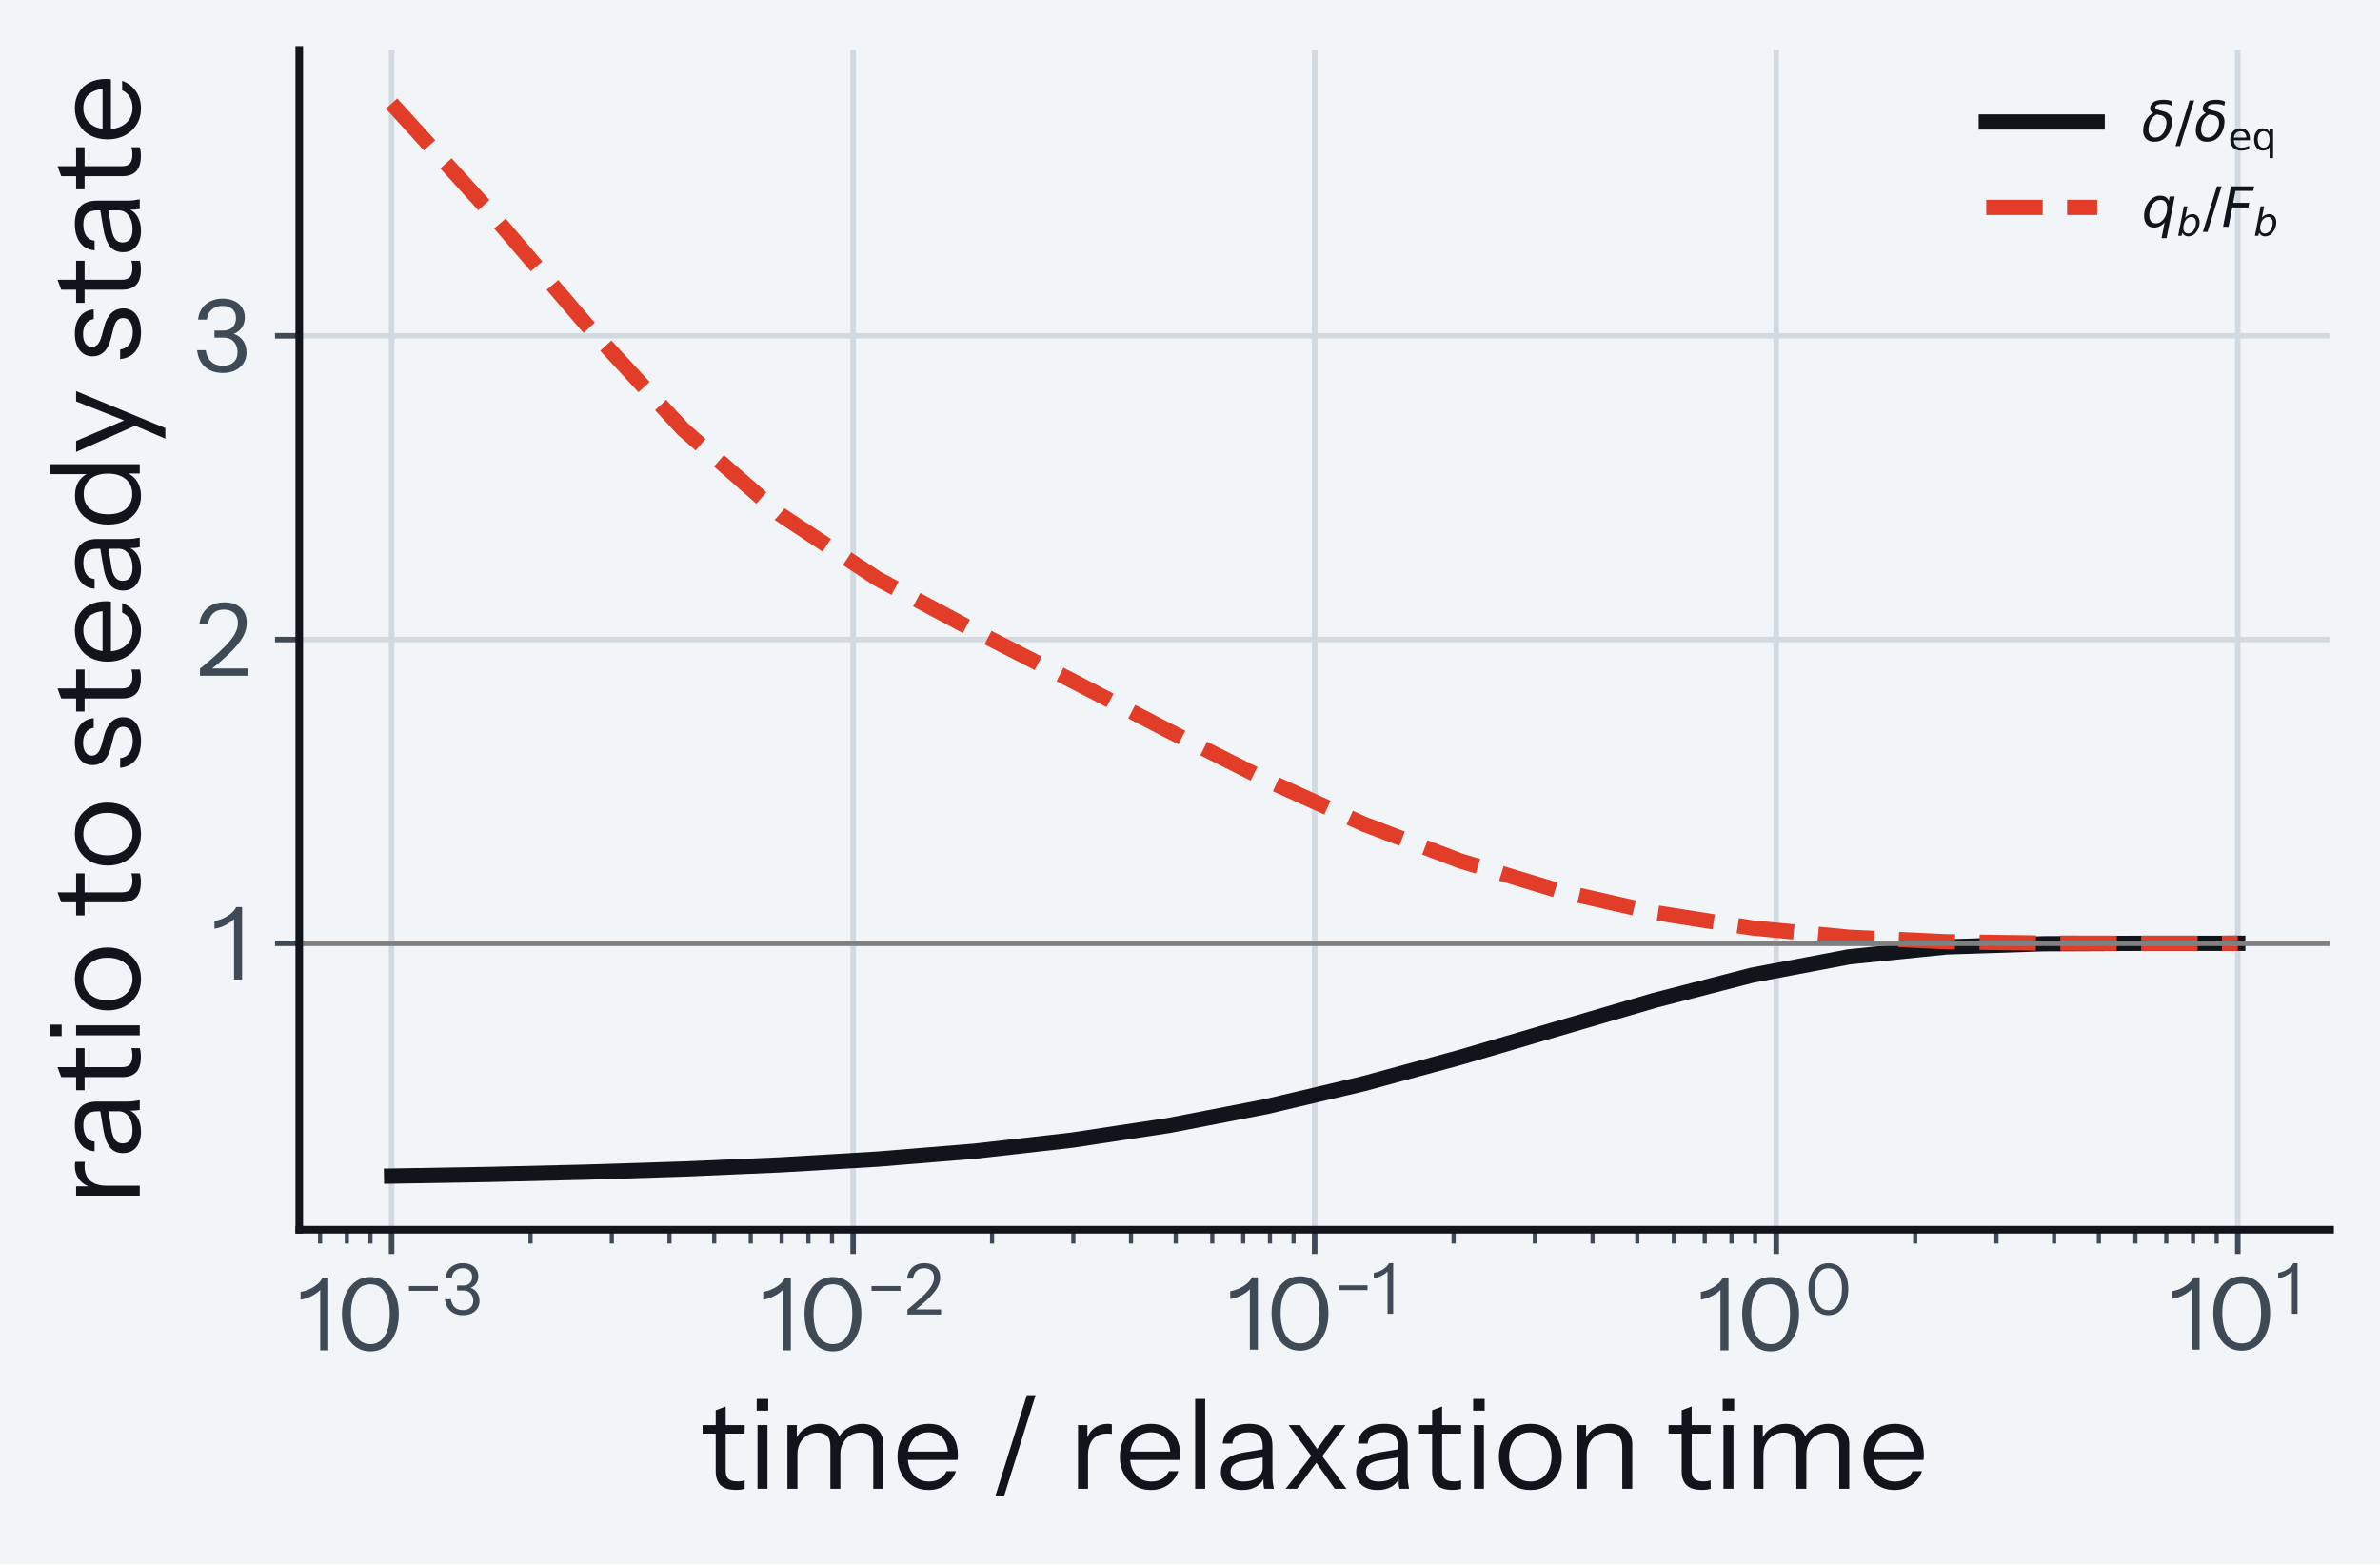
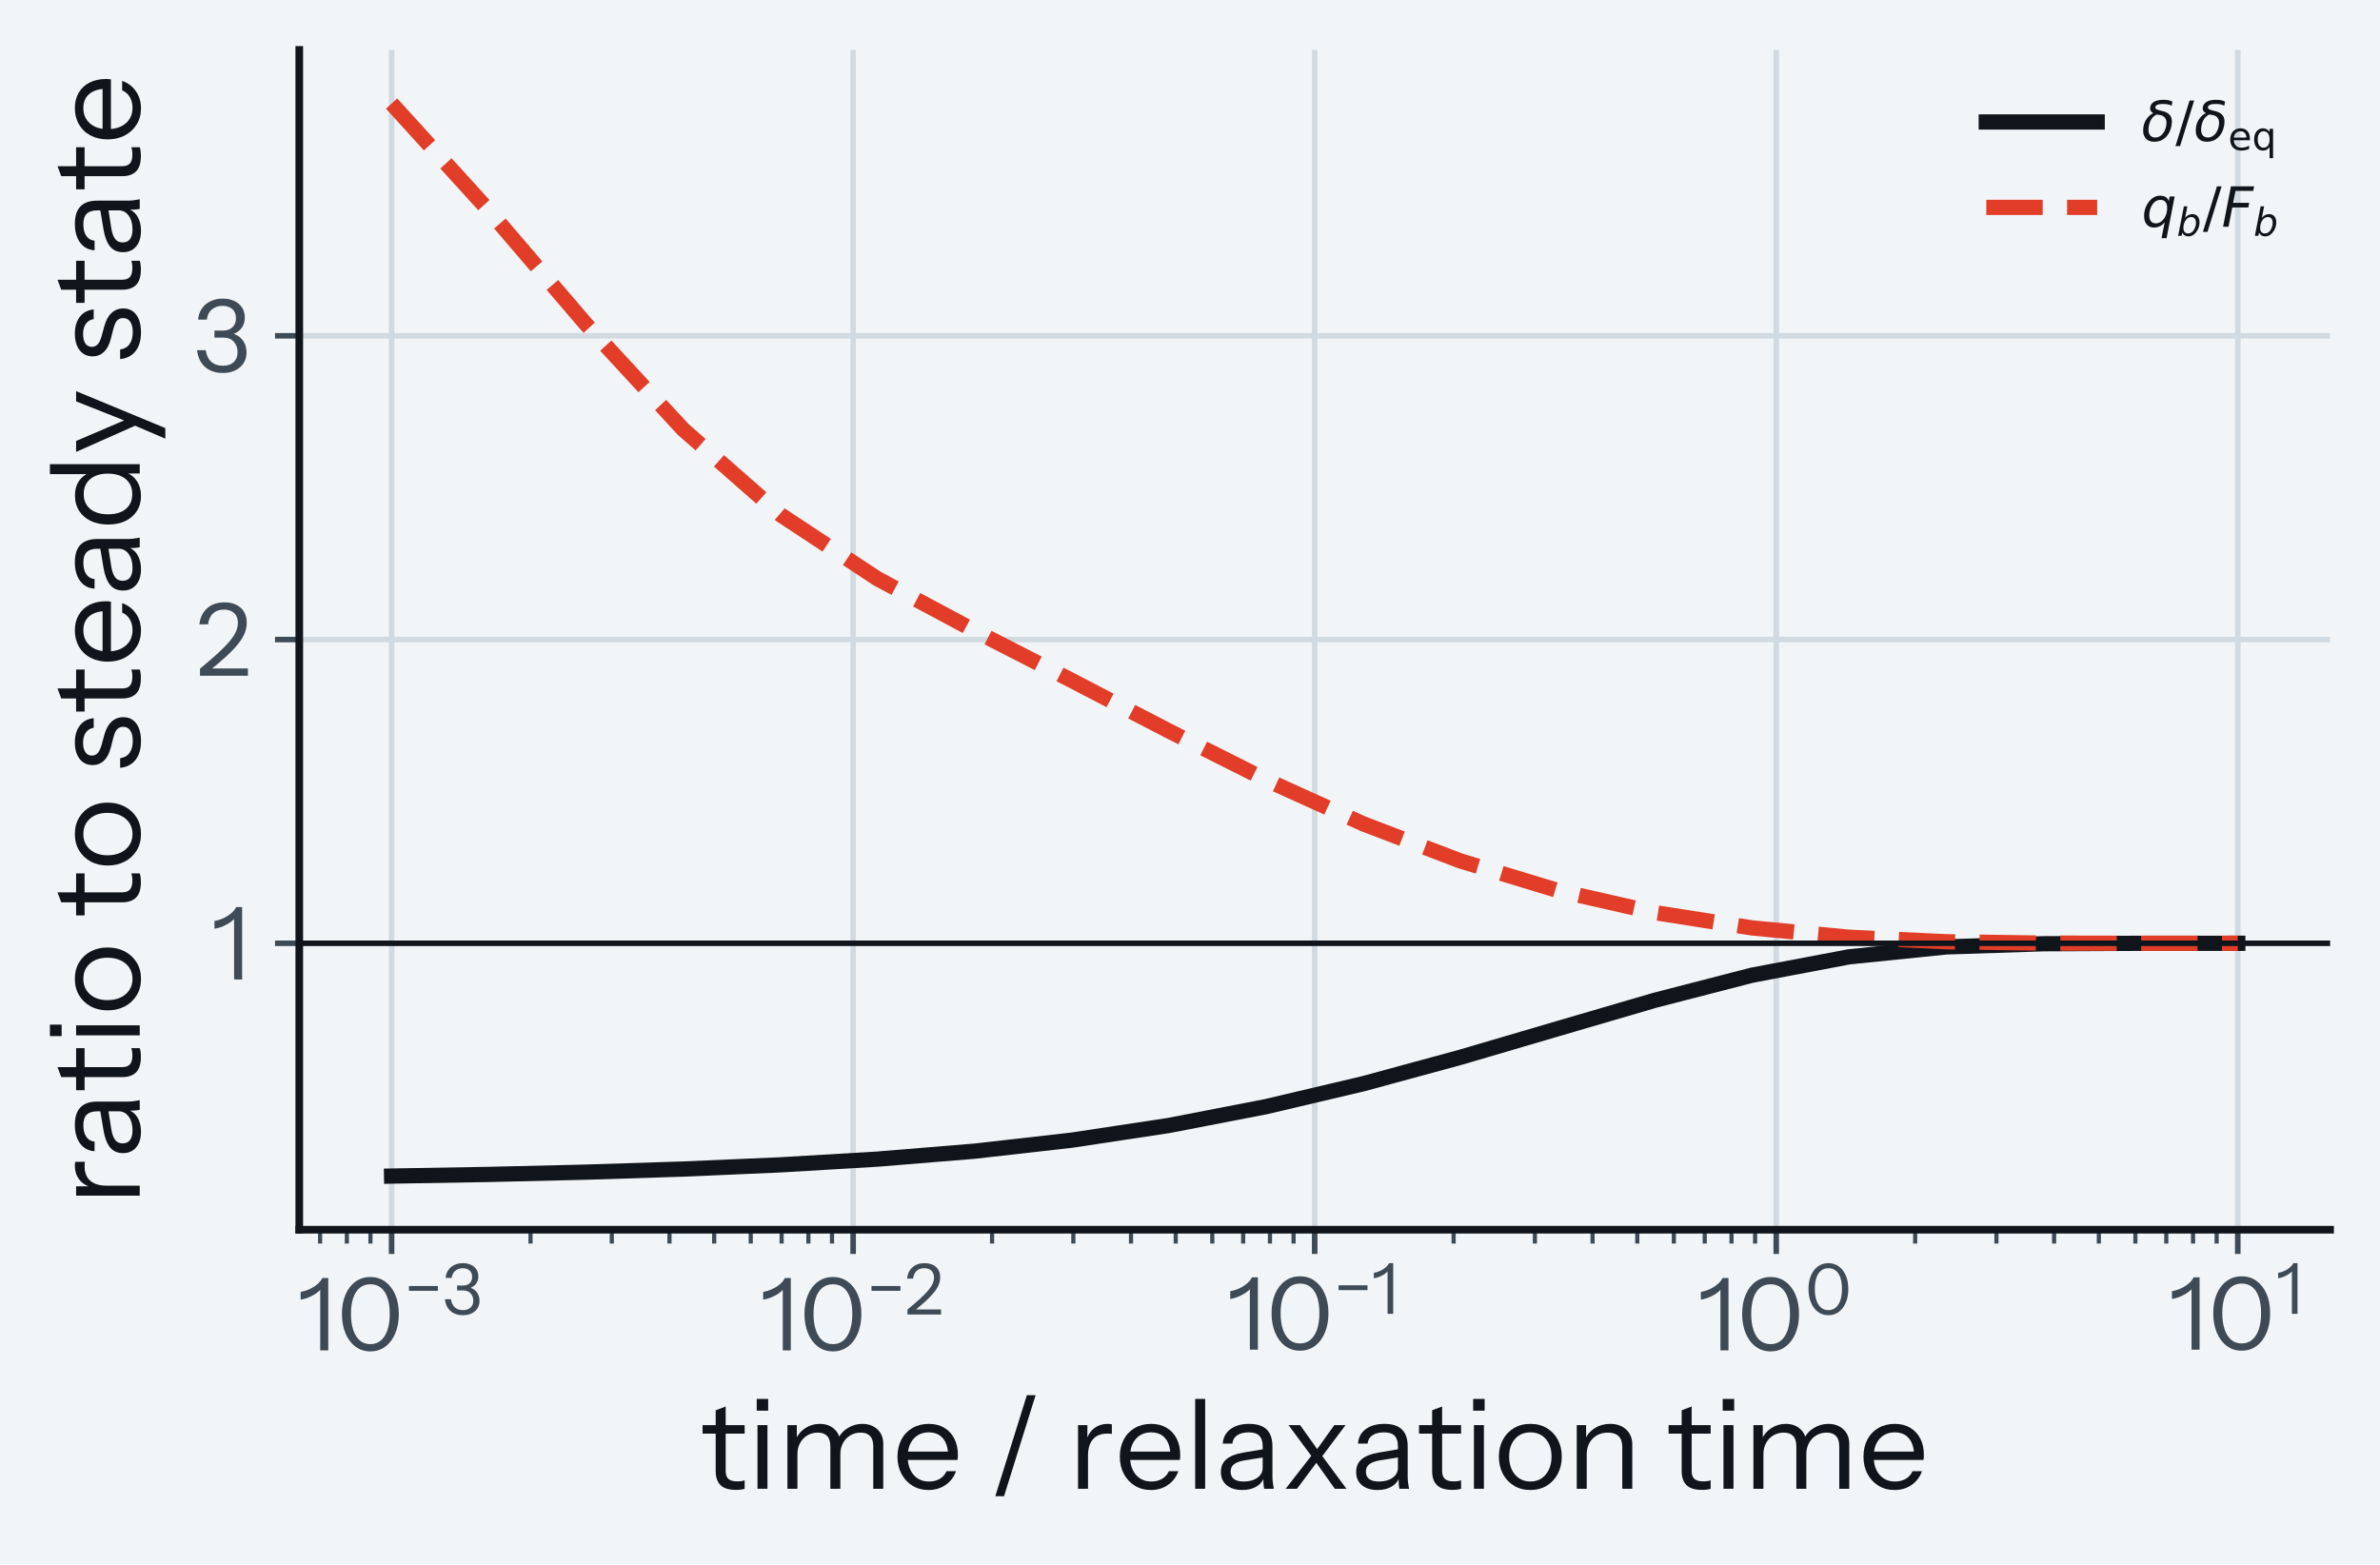
<svg xmlns="http://www.w3.org/2000/svg" xmlns:xlink="http://www.w3.org/1999/xlink" width="343.345pt" height="225.673pt" viewBox="0 0 343.345 225.673" version="1.1">
  <defs>
    <style type="text/css">*{stroke-linejoin: round; stroke-linecap: butt}</style>
  </defs>
  <g id="figure_1">
    <g id="patch_1">
      <path d="M 0 225.673  L 343.345 225.673  L 343.345 0  L 0 0  z " style="fill: #f2f5f7" />
    </g>
    <g id="axes_1">
      <g id="patch_2">
        <path d="M 43.174 177.411  L 336.145 177.411  L 336.145 7.2  L 43.174 7.2  z " style="fill: #f2f5f7" />
      </g>
      <g id="matplotlib.axis_1">
        <g id="xtick_1">
          <g id="line2d_1">
-             <path d="M 56.491 177.411  L 56.491 7.2  " clip-path="url(#p67a671f8be)" style="fill: none; stroke: #d2dae1; stroke-width: 0.8; stroke-linecap: square" />
+             <path d="M 56.491 177.411  L 56.491 7.2  " clip-path="url(#pd6272a844f)" style="fill: none; stroke: #d2dae1; stroke-width: 0.8; stroke-linecap: square" />
          </g>
          <g id="line2d_2">
            <defs>
              <path id="m2a301ba8c9" d="M 0 0  L 0 3.5  " style="stroke: #3e4a55; stroke-width: 0.8" />
            </defs>
            <g>
              <use xlink:href="#m2a301ba8c9" x="56.491" y="177.411" style="fill: #3e4a55; stroke: #3e4a55; stroke-width: 0.8" />
            </g>
          </g>
          <g id="text_1">
            <g style="fill: #3e4a55" transform="translate(42.93327 194.8509) scale(0.145 -0.145)">
              <defs>
                <path id="InstrumentSans-Regular-31" d="M 1440 0  L 1440 4083  L 1574 4051  Q 1498 3878 1280 3705  Q 1062 3533 777 3405  Q 493 3277 192 3232  L 192 3725  Q 493 3776 768 3904  Q 1043 4032 1257 4214  Q 1472 4397 1574 4608  L 1952 4608  L 1952 0  L 1440 0  z " transform="scale(0.015625)" />
                <path id="InstrumentSans-Regular-30" d="M 2131 -64  Q 1587 -64 1180 240  Q 774 544 547 1085  Q 320 1626 320 2323  Q 320 3021 544 3549  Q 768 4077 1177 4374  Q 1587 4672 2131 4672  Q 2675 4672 3081 4374  Q 3488 4077 3715 3549  Q 3942 3021 3942 2323  Q 3942 1619 3715 1081  Q 3488 544 3081 240  Q 2675 -64 2131 -64  z M 2131 397  Q 2522 397 2797 630  Q 3072 864 3219 1296  Q 3366 1728 3366 2330  Q 3366 2925 3222 3347  Q 3078 3770 2803 3990  Q 2528 4211 2131 4211  Q 1734 4211 1459 3987  Q 1184 3763 1040 3344  Q 896 2925 896 2330  Q 896 1728 1043 1293  Q 1190 858 1465 627  Q 1741 397 2131 397  z " transform="scale(0.015625)" />
                <path id="InstrumentSans-Regular-2212" d="M 384 2157  L 384 2592  L 3014 2592  L 3014 2157  L 384 2157  z " transform="scale(0.015625)" />
                <path id="InstrumentSans-Regular-33" d="M 1894 -64  Q 1434 -64 1085 105  Q 736 275 521 601  Q 307 928 256 1389  L 806 1389  Q 877 909 1158 653  Q 1440 397 1901 397  Q 2336 397 2585 627  Q 2835 858 2835 1254  Q 2835 1670 2592 1929  Q 2349 2189 1939 2189  L 1363 2189  L 1363 2637  L 1920 2637  Q 2291 2637 2512 2851  Q 2733 3066 2733 3424  Q 2733 3802 2499 4006  Q 2266 4211 1869 4211  Q 1478 4211 1203 3984  Q 928 3757 877 3334  L 320 3334  Q 358 3744 563 4041  Q 768 4339 1110 4505  Q 1453 4672 1882 4672  Q 2298 4672 2618 4525  Q 2938 4378 3117 4106  Q 3296 3834 3296 3469  Q 3296 3142 3149 2892  Q 3002 2643 2749 2502  Q 2496 2362 2170 2362  L 2131 2496  Q 2522 2496 2806 2333  Q 3091 2170 3248 1888  Q 3405 1606 3405 1235  Q 3405 851 3213 556  Q 3021 262 2681 99  Q 2342 -64 1894 -64  z " transform="scale(0.015625)" />
              </defs>
              <use xlink:href="#InstrumentSans-Regular-31" transform="translate(0 0.2)" />
              <use xlink:href="#InstrumentSans-Regular-30" transform="translate(39.09999 0.2)" />
              <use xlink:href="#InstrumentSans-Regular-2212" transform="translate(106.5925 35.9) scale(0.7)" />
              <use xlink:href="#InstrumentSans-Regular-33" transform="translate(143.7625 35.9) scale(0.7)" />
            </g>
          </g>
        </g>
        <g id="xtick_2">
          <g id="line2d_3">
-             <path d="M 123.075 177.411  L 123.075 7.2  " clip-path="url(#p67a671f8be)" style="fill: none; stroke: #d2dae1; stroke-width: 0.8; stroke-linecap: square" />
+             <path d="M 123.075 177.411  L 123.075 7.2  " clip-path="url(#pd6272a844f)" style="fill: none; stroke: #d2dae1; stroke-width: 0.8; stroke-linecap: square" />
          </g>
          <g id="line2d_4">
            <g>
              <use xlink:href="#m2a301ba8c9" x="123.075" y="177.411" style="fill: #3e4a55; stroke: #3e4a55; stroke-width: 0.8" />
            </g>
          </g>
          <g id="text_2">
            <g style="fill: #3e4a55" transform="translate(109.6626 194.8509) scale(0.145 -0.145)">
              <defs>
                <path id="InstrumentSans-Regular-32" d="M 256 0  L 256 448  Q 947 1018 1411 1446  Q 1875 1875 2153 2208  Q 2432 2541 2550 2819  Q 2669 3098 2669 3366  Q 2669 3763 2432 3987  Q 2195 4211 1779 4211  Q 1350 4211 1088 3968  Q 826 3725 768 3270  L 218 3270  Q 282 3898 701 4285  Q 1120 4672 1818 4672  Q 2464 4672 2848 4326  Q 3232 3981 3232 3379  Q 3232 3053 3107 2726  Q 2982 2400 2697 2041  Q 2413 1683 1949 1251  Q 1485 819 800 275  L 678 461  L 3309 461  L 3309 0  L 256 0  z " transform="scale(0.015625)" />
              </defs>
              <use xlink:href="#InstrumentSans-Regular-31" transform="translate(0 0.2)" />
              <use xlink:href="#InstrumentSans-Regular-30" transform="translate(39.09999 0.2)" />
              <use xlink:href="#InstrumentSans-Regular-2212" transform="translate(106.5925 35.9) scale(0.7)" />
              <use xlink:href="#InstrumentSans-Regular-32" transform="translate(143.7625 35.9) scale(0.7)" />
            </g>
          </g>
        </g>
        <g id="xtick_3">
          <g id="line2d_5">
-             <path d="M 189.659 177.411  L 189.659 7.2  " clip-path="url(#p67a671f8be)" style="fill: none; stroke: #d2dae1; stroke-width: 0.8; stroke-linecap: square" />
+             <path d="M 189.659 177.411  L 189.659 7.2  " clip-path="url(#pd6272a844f)" style="fill: none; stroke: #d2dae1; stroke-width: 0.8; stroke-linecap: square" />
          </g>
          <g id="line2d_6">
            <g>
              <use xlink:href="#m2a301ba8c9" x="189.659" y="177.411" style="fill: #3e4a55; stroke: #3e4a55; stroke-width: 0.8" />
            </g>
          </g>
          <g id="text_3">
            <g style="fill: #3e4a55" transform="translate(177.0444 194.8509) scale(0.145 -0.145)">
              <use xlink:href="#InstrumentSans-Regular-31" transform="translate(0 0.9)" />
              <use xlink:href="#InstrumentSans-Regular-30" transform="translate(39.09999 0.9)" />
              <use xlink:href="#InstrumentSans-Regular-2212" transform="translate(106.5925 36.6) scale(0.7)" />
              <use xlink:href="#InstrumentSans-Regular-31" transform="translate(143.7625 36.6) scale(0.7)" />
            </g>
          </g>
        </g>
        <g id="xtick_4">
          <g id="line2d_7">
-             <path d="M 256.244 177.411  L 256.244 7.2  " clip-path="url(#p67a671f8be)" style="fill: none; stroke: #d2dae1; stroke-width: 0.8; stroke-linecap: square" />
+             <path d="M 256.244 177.411  L 256.244 7.2  " clip-path="url(#pd6272a844f)" style="fill: none; stroke: #d2dae1; stroke-width: 0.8; stroke-linecap: square" />
          </g>
          <g id="line2d_8">
            <g>
              <use xlink:href="#m2a301ba8c9" x="256.244" y="177.411" style="fill: #3e4a55; stroke: #3e4a55; stroke-width: 0.8" />
            </g>
          </g>
          <g id="text_4">
            <g style="fill: #3e4a55" transform="translate(244.9337 194.8509) scale(0.145 -0.145)">
              <use xlink:href="#InstrumentSans-Regular-31" transform="translate(0 0.2)" />
              <use xlink:href="#InstrumentSans-Regular-30" transform="translate(39.09999 0.2)" />
              <use xlink:href="#InstrumentSans-Regular-30" transform="translate(106.5925 35.9) scale(0.7)" />
            </g>
          </g>
        </g>
        <g id="xtick_5">
          <g id="line2d_9">
-             <path d="M 322.828 177.411  L 322.828 7.2  " clip-path="url(#p67a671f8be)" style="fill: none; stroke: #d2dae1; stroke-width: 0.8; stroke-linecap: square" />
+             <path d="M 322.828 177.411  L 322.828 7.2  " clip-path="url(#pd6272a844f)" style="fill: none; stroke: #d2dae1; stroke-width: 0.8; stroke-linecap: square" />
          </g>
          <g id="line2d_10">
            <g>
              <use xlink:href="#m2a301ba8c9" x="322.828" y="177.411" style="fill: #3e4a55; stroke: #3e4a55; stroke-width: 0.8" />
            </g>
          </g>
          <g id="text_5">
            <g style="fill: #3e4a55" transform="translate(312.8955 194.8509) scale(0.145 -0.145)">
              <use xlink:href="#InstrumentSans-Regular-31" transform="translate(0 0.9)" />
              <use xlink:href="#InstrumentSans-Regular-30" transform="translate(39.09999 0.9)" />
              <use xlink:href="#InstrumentSans-Regular-31" transform="translate(106.5925 36.6) scale(0.7)" />
            </g>
          </g>
        </g>
        <g id="xtick_6">
          <g id="line2d_11">
            <defs>
              <path id="ma2c5d35aa7" d="M 0 0  L 0 2  " style="stroke: #3e4a55; stroke-width: 0.6" />
            </defs>
            <g>
              <use xlink:href="#ma2c5d35aa7" x="46.177" y="177.411" style="fill: #3e4a55; stroke: #3e4a55; stroke-width: 0.6" />
            </g>
          </g>
        </g>
        <g id="xtick_7">
          <g id="line2d_12">
            <g>
              <use xlink:href="#ma2c5d35aa7" x="50.038" y="177.411" style="fill: #3e4a55; stroke: #3e4a55; stroke-width: 0.6" />
            </g>
          </g>
        </g>
        <g id="xtick_8">
          <g id="line2d_13">
            <g>
              <use xlink:href="#ma2c5d35aa7" x="53.444" y="177.411" style="fill: #3e4a55; stroke: #3e4a55; stroke-width: 0.6" />
            </g>
          </g>
        </g>
        <g id="xtick_9">
          <g id="line2d_14">
            <g>
              <use xlink:href="#ma2c5d35aa7" x="76.535" y="177.411" style="fill: #3e4a55; stroke: #3e4a55; stroke-width: 0.6" />
            </g>
          </g>
        </g>
        <g id="xtick_10">
          <g id="line2d_15">
            <g>
              <use xlink:href="#ma2c5d35aa7" x="88.26" y="177.411" style="fill: #3e4a55; stroke: #3e4a55; stroke-width: 0.6" />
            </g>
          </g>
        </g>
        <g id="xtick_11">
          <g id="line2d_16">
            <g>
              <use xlink:href="#ma2c5d35aa7" x="96.579" y="177.411" style="fill: #3e4a55; stroke: #3e4a55; stroke-width: 0.6" />
            </g>
          </g>
        </g>
        <g id="xtick_12">
          <g id="line2d_17">
            <g>
              <use xlink:href="#ma2c5d35aa7" x="103.031" y="177.411" style="fill: #3e4a55; stroke: #3e4a55; stroke-width: 0.6" />
            </g>
          </g>
        </g>
        <g id="xtick_13">
          <g id="line2d_18">
            <g>
              <use xlink:href="#ma2c5d35aa7" x="108.303" y="177.411" style="fill: #3e4a55; stroke: #3e4a55; stroke-width: 0.6" />
            </g>
          </g>
        </g>
        <g id="xtick_14">
          <g id="line2d_19">
            <g>
              <use xlink:href="#ma2c5d35aa7" x="112.761" y="177.411" style="fill: #3e4a55; stroke: #3e4a55; stroke-width: 0.6" />
            </g>
          </g>
        </g>
        <g id="xtick_15">
          <g id="line2d_20">
            <g>
              <use xlink:href="#ma2c5d35aa7" x="116.622" y="177.411" style="fill: #3e4a55; stroke: #3e4a55; stroke-width: 0.6" />
            </g>
          </g>
        </g>
        <g id="xtick_16">
          <g id="line2d_21">
            <g>
              <use xlink:href="#ma2c5d35aa7" x="120.028" y="177.411" style="fill: #3e4a55; stroke: #3e4a55; stroke-width: 0.6" />
            </g>
          </g>
        </g>
        <g id="xtick_17">
          <g id="line2d_22">
            <g>
              <use xlink:href="#ma2c5d35aa7" x="143.119" y="177.411" style="fill: #3e4a55; stroke: #3e4a55; stroke-width: 0.6" />
            </g>
          </g>
        </g>
        <g id="xtick_18">
          <g id="line2d_23">
            <g>
              <use xlink:href="#ma2c5d35aa7" x="154.844" y="177.411" style="fill: #3e4a55; stroke: #3e4a55; stroke-width: 0.6" />
            </g>
          </g>
        </g>
        <g id="xtick_19">
          <g id="line2d_24">
            <g>
              <use xlink:href="#ma2c5d35aa7" x="163.163" y="177.411" style="fill: #3e4a55; stroke: #3e4a55; stroke-width: 0.6" />
            </g>
          </g>
        </g>
        <g id="xtick_20">
          <g id="line2d_25">
            <g>
              <use xlink:href="#ma2c5d35aa7" x="169.615" y="177.411" style="fill: #3e4a55; stroke: #3e4a55; stroke-width: 0.6" />
            </g>
          </g>
        </g>
        <g id="xtick_21">
          <g id="line2d_26">
            <g>
              <use xlink:href="#ma2c5d35aa7" x="174.888" y="177.411" style="fill: #3e4a55; stroke: #3e4a55; stroke-width: 0.6" />
            </g>
          </g>
        </g>
        <g id="xtick_22">
          <g id="line2d_27">
            <g>
              <use xlink:href="#ma2c5d35aa7" x="179.345" y="177.411" style="fill: #3e4a55; stroke: #3e4a55; stroke-width: 0.6" />
            </g>
          </g>
        </g>
        <g id="xtick_23">
          <g id="line2d_28">
            <g>
              <use xlink:href="#ma2c5d35aa7" x="183.207" y="177.411" style="fill: #3e4a55; stroke: #3e4a55; stroke-width: 0.6" />
            </g>
          </g>
        </g>
        <g id="xtick_24">
          <g id="line2d_29">
            <g>
              <use xlink:href="#ma2c5d35aa7" x="186.613" y="177.411" style="fill: #3e4a55; stroke: #3e4a55; stroke-width: 0.6" />
            </g>
          </g>
        </g>
        <g id="xtick_25">
          <g id="line2d_30">
            <g>
              <use xlink:href="#ma2c5d35aa7" x="209.703" y="177.411" style="fill: #3e4a55; stroke: #3e4a55; stroke-width: 0.6" />
            </g>
          </g>
        </g>
        <g id="xtick_26">
          <g id="line2d_31">
            <g>
              <use xlink:href="#ma2c5d35aa7" x="221.428" y="177.411" style="fill: #3e4a55; stroke: #3e4a55; stroke-width: 0.6" />
            </g>
          </g>
        </g>
        <g id="xtick_27">
          <g id="line2d_32">
            <g>
              <use xlink:href="#ma2c5d35aa7" x="229.747" y="177.411" style="fill: #3e4a55; stroke: #3e4a55; stroke-width: 0.6" />
            </g>
          </g>
        </g>
        <g id="xtick_28">
          <g id="line2d_33">
            <g>
              <use xlink:href="#ma2c5d35aa7" x="236.2" y="177.411" style="fill: #3e4a55; stroke: #3e4a55; stroke-width: 0.6" />
            </g>
          </g>
        </g>
        <g id="xtick_29">
          <g id="line2d_34">
            <g>
              <use xlink:href="#ma2c5d35aa7" x="241.472" y="177.411" style="fill: #3e4a55; stroke: #3e4a55; stroke-width: 0.6" />
            </g>
          </g>
        </g>
        <g id="xtick_30">
          <g id="line2d_35">
            <g>
              <use xlink:href="#ma2c5d35aa7" x="245.93" y="177.411" style="fill: #3e4a55; stroke: #3e4a55; stroke-width: 0.6" />
            </g>
          </g>
        </g>
        <g id="xtick_31">
          <g id="line2d_36">
            <g>
              <use xlink:href="#ma2c5d35aa7" x="249.791" y="177.411" style="fill: #3e4a55; stroke: #3e4a55; stroke-width: 0.6" />
            </g>
          </g>
        </g>
        <g id="xtick_32">
          <g id="line2d_37">
            <g>
              <use xlink:href="#ma2c5d35aa7" x="253.197" y="177.411" style="fill: #3e4a55; stroke: #3e4a55; stroke-width: 0.6" />
            </g>
          </g>
        </g>
        <g id="xtick_33">
          <g id="line2d_38">
            <g>
              <use xlink:href="#ma2c5d35aa7" x="276.288" y="177.411" style="fill: #3e4a55; stroke: #3e4a55; stroke-width: 0.6" />
            </g>
          </g>
        </g>
        <g id="xtick_34">
          <g id="line2d_39">
            <g>
              <use xlink:href="#ma2c5d35aa7" x="288.012" y="177.411" style="fill: #3e4a55; stroke: #3e4a55; stroke-width: 0.6" />
            </g>
          </g>
        </g>
        <g id="xtick_35">
          <g id="line2d_40">
            <g>
              <use xlink:href="#ma2c5d35aa7" x="296.331" y="177.411" style="fill: #3e4a55; stroke: #3e4a55; stroke-width: 0.6" />
            </g>
          </g>
        </g>
        <g id="xtick_36">
          <g id="line2d_41">
            <g>
              <use xlink:href="#ma2c5d35aa7" x="302.784" y="177.411" style="fill: #3e4a55; stroke: #3e4a55; stroke-width: 0.6" />
            </g>
          </g>
        </g>
        <g id="xtick_37">
          <g id="line2d_42">
            <g>
              <use xlink:href="#ma2c5d35aa7" x="308.056" y="177.411" style="fill: #3e4a55; stroke: #3e4a55; stroke-width: 0.6" />
            </g>
          </g>
        </g>
        <g id="xtick_38">
          <g id="line2d_43">
            <g>
              <use xlink:href="#ma2c5d35aa7" x="312.514" y="177.411" style="fill: #3e4a55; stroke: #3e4a55; stroke-width: 0.6" />
            </g>
          </g>
        </g>
        <g id="xtick_39">
          <g id="line2d_44">
            <g>
              <use xlink:href="#ma2c5d35aa7" x="316.375" y="177.411" style="fill: #3e4a55; stroke: #3e4a55; stroke-width: 0.6" />
            </g>
          </g>
        </g>
        <g id="xtick_40">
          <g id="line2d_45">
            <g>
              <use xlink:href="#ma2c5d35aa7" x="319.781" y="177.411" style="fill: #3e4a55; stroke: #3e4a55; stroke-width: 0.6" />
            </g>
          </g>
        </g>
        <g id="text_6">
          <g style="fill: #10151b" transform="translate(101.0515 214.7834) scale(0.18 -0.18)">
            <defs>
              <path id="InstrumentSans-Regular-74" d="M 1818 -58  Q 1274 -58 1027 188  Q 781 435 781 902  L 781 4026  L 1293 4218  L 1293 909  Q 1293 634 1433 506  Q 1574 378 1894 378  Q 2022 378 2115 394  Q 2208 410 2266 435  L 2266 0  Q 2202 -26 2083 -42  Q 1965 -58 1818 -58  z M 109 2829  L 109 3264  L 2266 3264  L 2266 2829  L 109 2829  z " transform="scale(0.015625)" />
              <path id="InstrumentSans-Regular-69" d="M 512 0  L 512 3264  L 1024 3264  L 1024 0  L 512 0  z M 472 4006  L 472 4608  L 1061 4608  L 1061 4006  L 472 4006  z " transform="scale(0.015625)" />
              <path id="InstrumentSans-Regular-6d" d="M 512 0  L 512 3264  L 992 3264  L 992 2496  L 1024 2496  L 1024 0  L 512 0  z M 2714 0  L 2714 2163  Q 2714 2534 2547 2707  Q 2381 2880 2067 2880  Q 1773 2880 1536 2739  Q 1299 2598 1161 2348  Q 1024 2099 1024 1766  L 941 2541  Q 1107 2906 1440 3117  Q 1773 3328 2163 3328  Q 2637 3328 2931 3049  Q 3226 2771 3226 2298  L 3226 0  L 2714 0  z M 4915 0  L 4915 2163  Q 4915 2534 4748 2707  Q 4582 2880 4269 2880  Q 3974 2880 3737 2739  Q 3501 2598 3363 2348  Q 3226 2099 3226 1766  L 3098 2541  Q 3264 2906 3609 3117  Q 3955 3328 4352 3328  Q 4826 3328 5126 3049  Q 5427 2771 5427 2298  L 5427 0  L 4915 0  z " transform="scale(0.015625)" />
              <path id="InstrumentSans-Regular-65" d="M 1850 -64  Q 1382 -64 1024 157  Q 666 378 461 762  Q 256 1146 256 1645  Q 256 2144 457 2525  Q 659 2906 1024 3117  Q 1389 3328 1862 3328  Q 2317 3328 2653 3129  Q 2989 2931 3171 2572  Q 3354 2214 3354 1728  Q 3354 1664 3350 1606  Q 3347 1549 3334 1478  L 640 1478  L 640 1907  L 3021 1907  L 2854 1670  Q 2854 2259 2595 2576  Q 2336 2893 1862 2893  Q 1376 2893 1078 2557  Q 781 2221 781 1651  Q 781 1069 1078 720  Q 1376 371 1875 371  Q 2189 371 2425 508  Q 2662 646 2771 902  L 3258 902  Q 3098 454 2723 195  Q 2349 -64 1850 -64  z " transform="scale(0.015625)" />
              <path id="InstrumentSans-Regular-20" transform="scale(0.015625)" />
              <path id="InstrumentSans-Regular-2f" d="M 384 -384  L 2003 4800  L 2451 4800  L 832 -384  L 384 -384  z " transform="scale(0.015625)" />
              <path id="InstrumentSans-Regular-72" d="M 512 0  L 512 3264  L 992 3264  L 992 2432  L 1024 2432  L 1024 0  L 512 0  z M 1024 1702  L 941 2477  Q 1056 2893 1350 3110  Q 1645 3328 2029 3328  Q 2189 3328 2246 3302  L 2246 2810  Q 2214 2822 2156 2825  Q 2099 2829 2016 2829  Q 1530 2829 1277 2537  Q 1024 2246 1024 1702  z " transform="scale(0.015625)" />
              <path id="InstrumentSans-Regular-6c" d="M 512 0  L 512 4608  L 1024 4608  L 1024 0  L 512 0  z " transform="scale(0.015625)" />
              <path id="InstrumentSans-Regular-61" d="M 2515 0  Q 2490 109 2480 249  Q 2470 390 2470 608  L 2438 608  L 2438 2170  Q 2438 2541 2268 2717  Q 2099 2893 1722 2893  Q 1350 2893 1129 2742  Q 909 2592 883 2317  L 390 2317  Q 422 2790 787 3059  Q 1152 3328 1741 3328  Q 2349 3328 2643 3040  Q 2938 2752 2938 2176  L 2938 608  Q 2938 467 2957 316  Q 2976 166 3008 0  L 2515 0  z M 1395 -64  Q 890 -64 592 182  Q 294 429 294 858  Q 294 1286 588 1523  Q 883 1760 1446 1856  L 2586 2048  L 2586 1626  L 1523 1459  Q 1165 1402 979 1267  Q 794 1133 794 877  Q 794 627 963 499  Q 1133 371 1466 371  Q 1894 371 2166 566  Q 2438 762 2438 1075  L 2522 621  Q 2419 294 2121 115  Q 1824 -64 1395 -64  z " transform="scale(0.015625)" />
              <path id="InstrumentSans-Regular-78" d="M 2726 0  L 1645 1517  L 352 3264  L 947 3264  L 1946 1862  L 3322 0  L 2726 0  z M 1677 1837  L 2701 3264  L 3277 3264  L 1946 1491  L 1677 1837  z M 1894 1485  L 787 0  L 205 0  L 1645 1850  L 1894 1485  z " transform="scale(0.015625)" />
              <path id="InstrumentSans-Regular-6f" d="M 1869 -64  Q 1389 -64 1024 160  Q 659 384 457 771  Q 256 1158 256 1645  Q 256 2138 461 2515  Q 666 2893 1027 3110  Q 1389 3328 1869 3328  Q 2355 3328 2716 3110  Q 3078 2893 3280 2515  Q 3482 2138 3482 1645  Q 3482 1158 3280 771  Q 3078 384 2716 160  Q 2355 -64 1869 -64  z M 1869 371  Q 2202 371 2445 534  Q 2688 698 2822 986  Q 2957 1274 2957 1651  Q 2957 2214 2659 2553  Q 2362 2893 1869 2893  Q 1382 2893 1081 2553  Q 781 2214 781 1651  Q 781 1274 915 986  Q 1050 698 1296 534  Q 1542 371 1869 371  z " transform="scale(0.015625)" />
              <path id="InstrumentSans-Regular-6e" d="M 512 0  L 512 3264  L 992 3264  L 992 2496  L 1024 2496  L 1024 0  L 512 0  z M 2848 0  L 2848 2138  Q 2848 2509 2662 2694  Q 2477 2880 2112 2880  Q 1792 2880 1545 2739  Q 1299 2598 1161 2348  Q 1024 2099 1024 1766  L 941 2541  Q 1107 2906 1449 3117  Q 1792 3328 2227 3328  Q 2739 3328 3049 3037  Q 3360 2746 3360 2272  L 3360 0  L 2848 0  z " transform="scale(0.015625)" />
            </defs>
            <use xlink:href="#InstrumentSans-Regular-74" />
            <use xlink:href="#InstrumentSans-Regular-69" transform="translate(37.7 0)" />
            <use xlink:href="#InstrumentSans-Regular-6d" transform="translate(61.69998 0)" />
            <use xlink:href="#InstrumentSans-Regular-65" transform="translate(153.9 0)" />
            <use xlink:href="#InstrumentSans-Regular-20" transform="translate(210.3 0)" />
            <use xlink:href="#InstrumentSans-Regular-2f" transform="translate(230.2999 0)" />
            <use xlink:href="#InstrumentSans-Regular-20" transform="translate(274.5999 0)" />
            <use xlink:href="#InstrumentSans-Regular-72" transform="translate(294.5999 0)" />
            <use xlink:href="#InstrumentSans-Regular-65" transform="translate(332.0999 0)" />
            <use xlink:href="#InstrumentSans-Regular-6c" transform="translate(388.4999 0)" />
            <use xlink:href="#InstrumentSans-Regular-61" transform="translate(412.4999 0)" />
            <use xlink:href="#InstrumentSans-Regular-78" transform="translate(465.7999 0)" />
            <use xlink:href="#InstrumentSans-Regular-61" transform="translate(520.8999 0)" />
            <use xlink:href="#InstrumentSans-Regular-74" transform="translate(574.1998 0)" />
            <use xlink:href="#InstrumentSans-Regular-69" transform="translate(611.8998 0)" />
            <use xlink:href="#InstrumentSans-Regular-6f" transform="translate(635.8998 0)" />
            <use xlink:href="#InstrumentSans-Regular-6e" transform="translate(694.2998 0)" />
            <use xlink:href="#InstrumentSans-Regular-20" transform="translate(754.1998 0)" />
            <use xlink:href="#InstrumentSans-Regular-74" transform="translate(774.1998 0)" />
            <use xlink:href="#InstrumentSans-Regular-69" transform="translate(811.8998 0)" />
            <use xlink:href="#InstrumentSans-Regular-6d" transform="translate(835.8998 0)" />
            <use xlink:href="#InstrumentSans-Regular-65" transform="translate(928.0998 0)" />
          </g>
        </g>
      </g>
      <g id="matplotlib.axis_2">
        <g id="ytick_1">
          <g id="line2d_46">
-             <path d="M 43.174 136.089  L 336.145 136.089  " clip-path="url(#p67a671f8be)" style="fill: none; stroke: #d2dae1; stroke-width: 0.8; stroke-linecap: square" />
+             <path d="M 43.174 136.089  L 336.145 136.089  " clip-path="url(#pd6272a844f)" style="fill: none; stroke: #d2dae1; stroke-width: 0.8; stroke-linecap: square" />
          </g>
          <g id="line2d_47">
            <defs>
              <path id="me776a80f98" d="M 0 0  L -3.5 0  " style="stroke: #3e4a55; stroke-width: 0.8" />
            </defs>
            <g>
              <use xlink:href="#me776a80f98" x="43.174" y="136.089" style="fill: #3e4a55; stroke: #3e4a55; stroke-width: 0.8" />
            </g>
          </g>
          <g id="text_7">
            <g style="fill: #3e4a55" transform="translate(30.50531 141.3092) scale(0.145 -0.145)">
              <use xlink:href="#InstrumentSans-Regular-31" />
            </g>
          </g>
        </g>
        <g id="ytick_2">
          <g id="line2d_48">
-             <path d="M 43.174 92.267  L 336.145 92.267  " clip-path="url(#p67a671f8be)" style="fill: none; stroke: #d2dae1; stroke-width: 0.8; stroke-linecap: square" />
+             <path d="M 43.174 92.267  L 336.145 92.267  " clip-path="url(#pd6272a844f)" style="fill: none; stroke: #d2dae1; stroke-width: 0.8; stroke-linecap: square" />
          </g>
          <g id="line2d_49">
            <g>
              <use xlink:href="#me776a80f98" x="43.174" y="92.267" style="fill: #3e4a55; stroke: #3e4a55; stroke-width: 0.8" />
            </g>
          </g>
          <g id="text_8">
            <g style="fill: #3e4a55" transform="translate(28.27141 97.48744) scale(0.145 -0.145)">
              <use xlink:href="#InstrumentSans-Regular-32" />
            </g>
          </g>
        </g>
        <g id="ytick_3">
          <g id="line2d_50">
-             <path d="M 43.174 48.446  L 336.145 48.446  " clip-path="url(#p67a671f8be)" style="fill: none; stroke: #d2dae1; stroke-width: 0.8; stroke-linecap: square" />
+             <path d="M 43.174 48.446  L 336.145 48.446  " clip-path="url(#pd6272a844f)" style="fill: none; stroke: #d2dae1; stroke-width: 0.8; stroke-linecap: square" />
          </g>
          <g id="line2d_51">
            <g>
              <use xlink:href="#me776a80f98" x="43.174" y="48.446" style="fill: #3e4a55; stroke: #3e4a55; stroke-width: 0.8" />
            </g>
          </g>
          <g id="text_9">
            <g style="fill: #3e4a55" transform="translate(27.85 53.66569) scale(0.145 -0.145)">
              <use xlink:href="#InstrumentSans-Regular-33" />
            </g>
          </g>
        </g>
        <g id="text_10">
          <g style="fill: #10151b" transform="translate(20.16 173.9369) rotate(-90) scale(0.18 -0.18)">
            <defs>
              <path id="InstrumentSans-Regular-73" d="M 1619 -64  Q 1018 -64 659 214  Q 301 493 250 1005  L 742 1005  Q 787 691 1017 524  Q 1248 358 1632 358  Q 1971 358 2163 486  Q 2355 614 2355 851  Q 2355 1018 2246 1142  Q 2138 1267 1811 1350  L 1286 1485  Q 838 1600 614 1840  Q 390 2080 390 2413  Q 390 2835 704 3081  Q 1018 3328 1555 3328  Q 2086 3328 2419 3072  Q 2752 2816 2797 2362  L 2304 2362  Q 2259 2624 2060 2765  Q 1862 2906 1536 2906  Q 1222 2906 1049 2787  Q 877 2669 877 2451  Q 877 2285 1001 2163  Q 1126 2042 1421 1958  L 1933 1818  Q 2387 1696 2617 1446  Q 2848 1197 2848 845  Q 2848 416 2521 176  Q 2195 -64 1619 -64  z " transform="scale(0.015625)" />
              <path id="InstrumentSans-Regular-64" d="M 2886 0  L 2886 762  L 2950 742  Q 2829 371 2505 153  Q 2182 -64 1734 -64  Q 1293 -64 963 147  Q 634 358 451 736  Q 269 1114 269 1619  Q 269 2131 454 2515  Q 640 2899 973 3110  Q 1306 3322 1754 3322  Q 2214 3322 2528 3098  Q 2842 2874 2957 2464  L 2854 2451  L 2854 4608  L 3366 4608  L 3366 0  L 2886 0  z M 1830 384  Q 2323 384 2601 720  Q 2880 1056 2880 1638  Q 2880 2208 2598 2541  Q 2317 2874 1830 2874  Q 1344 2874 1069 2541  Q 794 2208 794 1619  Q 794 1043 1069 713  Q 1344 384 1830 384  z " transform="scale(0.015625)" />
              <path id="InstrumentSans-Regular-79" d="M 794 -1312  L 1523 384  L 1638 563  L 2707 3264  L 3232 3264  L 1338 -1312  L 794 -1312  z M 1581 -32  L 115 3264  L 678 3264  L 1939 314  L 1581 -32  z " transform="scale(0.015625)" />
            </defs>
            <use xlink:href="#InstrumentSans-Regular-72" />
            <use xlink:href="#InstrumentSans-Regular-61" transform="translate(37.49999 0)" />
            <use xlink:href="#InstrumentSans-Regular-74" transform="translate(90.79997 0)" />
            <use xlink:href="#InstrumentSans-Regular-69" transform="translate(128.5 0)" />
            <use xlink:href="#InstrumentSans-Regular-6f" transform="translate(152.5 0)" />
            <use xlink:href="#InstrumentSans-Regular-20" transform="translate(210.8999 0)" />
            <use xlink:href="#InstrumentSans-Regular-74" transform="translate(230.8999 0)" />
            <use xlink:href="#InstrumentSans-Regular-6f" transform="translate(268.5999 0)" />
            <use xlink:href="#InstrumentSans-Regular-20" transform="translate(326.9999 0)" />
            <use xlink:href="#InstrumentSans-Regular-73" transform="translate(346.9999 0)" />
            <use xlink:href="#InstrumentSans-Regular-74" transform="translate(394.2999 0)" />
            <use xlink:href="#InstrumentSans-Regular-65" transform="translate(431.9999 0)" />
            <use xlink:href="#InstrumentSans-Regular-61" transform="translate(488.3999 0)" />
            <use xlink:href="#InstrumentSans-Regular-64" transform="translate(541.6999 0)" />
            <use xlink:href="#InstrumentSans-Regular-79" transform="translate(602.2999 0)" />
            <use xlink:href="#InstrumentSans-Regular-20" transform="translate(654.5999 0)" />
            <use xlink:href="#InstrumentSans-Regular-73" transform="translate(674.5998 0)" />
            <use xlink:href="#InstrumentSans-Regular-74" transform="translate(721.8998 0)" />
            <use xlink:href="#InstrumentSans-Regular-61" transform="translate(759.5998 0)" />
            <use xlink:href="#InstrumentSans-Regular-74" transform="translate(812.8998 0)" />
            <use xlink:href="#InstrumentSans-Regular-65" transform="translate(850.5998 0)" />
          </g>
        </g>
      </g>
      <g id="line2d_52">
-         <path d="M 56.491 169.674  L 70.509 169.437  L 84.526 169.107  L 98.544 168.659  L 112.562 168.055  L 126.579 167.228  L 140.597 166.079  L 154.615 164.493  L 168.633 162.37  L 182.65 159.654  L 196.668 156.347  L 210.686 152.535  L 224.704 148.414  L 238.721 144.314  L 252.739 140.694  L 266.757 138.04  L 280.775 136.611  L 294.792 136.154  L 308.81 136.091  L 322.828 136.089  " clip-path="url(#p67a671f8be)" style="fill: none; stroke: #10151b; stroke-width: 2.2; stroke-linecap: square" />
+         <path d="M 56.491 169.674  L 70.509 169.437  L 84.526 169.107  L 98.544 168.659  L 112.562 168.055  L 126.579 167.228  L 140.597 166.079  L 154.615 164.493  L 168.633 162.37  L 182.65 159.654  L 196.668 156.347  L 210.686 152.535  L 224.704 148.414  L 238.721 144.314  L 252.739 140.694  L 266.757 138.04  L 280.775 136.611  L 294.792 136.154  L 308.81 136.091  L 322.828 136.089  " clip-path="url(#pd6272a844f)" style="fill: none; stroke: #10151b; stroke-width: 2.2; stroke-linecap: square" />
      </g>
      <g id="line2d_53">
-         <path d="M 56.491 14.937  L 70.509 30.368  L 84.526 46.759  L 98.544 61.942  L 112.562 74.241  L 126.579 83.493  L 140.597 90.995  L 154.615 98.176  L 168.633 105.464  L 182.65 112.512  L 196.668 118.858  L 210.686 124.21  L 224.704 128.468  L 238.721 131.657  L 252.739 133.868  L 266.757 135.216  L 280.775 135.865  L 294.792 136.062  L 308.81 136.088  L 322.828 136.089  " clip-path="url(#p67a671f8be)" style="fill: none; stroke-dasharray: 8.14,3.52; stroke-dashoffset: 0; stroke: #e23d28; stroke-width: 2.2" />
+         <path d="M 56.491 14.937  L 70.509 30.368  L 84.526 46.759  L 98.544 61.942  L 112.562 74.241  L 126.579 83.493  L 140.597 90.995  L 154.615 98.176  L 168.633 105.464  L 182.65 112.512  L 196.668 118.858  L 210.686 124.21  L 224.704 128.468  L 238.721 131.657  L 252.739 133.868  L 266.757 135.216  L 280.775 135.865  L 294.792 136.062  L 308.81 136.088  L 322.828 136.089  " clip-path="url(#pd6272a844f)" style="fill: none; stroke-dasharray: 8.14,3.52; stroke-dashoffset: 0; stroke: #e23d28; stroke-width: 2.2" />
      </g>
      <g id="line2d_54">
-         <path d="M 43.174 136.089  L 336.145 136.089  " clip-path="url(#p67a671f8be)" style="fill: none; stroke: #808080; stroke-width: 0.8; stroke-linecap: square" />
+         <path d="M 43.174 136.089  L 336.145 136.089  " clip-path="url(#pd6272a844f)" style="fill: none; stroke: #10151b; stroke-width: 0.8; stroke-linecap: square" />
      </g>
      <g id="patch_3">
        <path d="M 43.174 177.411  L 43.174 7.2  " style="fill: none; stroke: #10151b; stroke-width: 1.1; stroke-linejoin: miter; stroke-linecap: square" />
      </g>
      <g id="patch_4">
        <path d="M 43.174 177.411  L 336.145 177.411  " style="fill: none; stroke: #10151b; stroke-width: 1.1; stroke-linejoin: miter; stroke-linecap: square" />
      </g>
      <g id="legend_1">
        <g id="line2d_55">
          <path d="M 286.545 17.6  L 294.545 17.6  L 302.545 17.6  " style="fill: none; stroke: #10151b; stroke-width: 2.2; stroke-linecap: square" />
        </g>
        <g id="text_11">
          <g style="fill: #10151b" transform="translate(308.9448 20.4) scale(0.08 -0.08)">
            <defs>
              <path id="DejaVuSans-Oblique-3b4" d="M 3472 4053  Q 3197 4272 2450 4272  Q 1659 4272 1588 3906  Q 1531 3619 2328 3469  Q 2953 3353 3253 3003  Q 3616 2581 3447 1716  Q 3284 888 2763 400  Q 2238 -91 1488 -91  Q 741 -91 406 400  Q 72 888 241 1747  Q 363 2384 891 2900  Q 1097 3100 1353 3213  Q 913 3459 1000 3900  Q 1166 4750 2544 4750  Q 3234 4750 3566 4531  L 3472 4053  z M 1753 3056  Q 1525 2966 1306 2738  Q 969 2384 847 1747  Q 722 1113 919 756  Q 1119 397 1584 397  Q 2044 397 2381 759  Q 2722 1122 2838 1716  Q 2956 2338 2731 2638  Q 2491 2959 2103 2994  Q 1906 3013 1753 3056  z " transform="scale(0.015625)" />
              <path id="DejaVuSans-2f" d="M 1625 4666  L 2156 4666  L 531 -594  L 0 -594  L 1625 4666  z " transform="scale(0.015625)" />
              <path id="DejaVuSans-65" d="M 3597 1894  L 3597 1613  L 953 1613  Q 991 1019 1311 708  Q 1631 397 2203 397  Q 2534 397 2845 478  Q 3156 559 3463 722  L 3463 178  Q 3153 47 2828 -22  Q 2503 -91 2169 -91  Q 1331 -91 842 396  Q 353 884 353 1716  Q 353 2575 817 3079  Q 1281 3584 2069 3584  Q 2775 3584 3186 3129  Q 3597 2675 3597 1894  z M 3022 2063  Q 3016 2534 2758 2815  Q 2500 3097 2075 3097  Q 1594 3097 1305 2825  Q 1016 2553 972 2059  L 3022 2063  z " transform="scale(0.015625)" />
              <path id="DejaVuSans-71" d="M 947 1747  Q 947 1113 1208 752  Q 1469 391 1925 391  Q 2381 391 2643 752  Q 2906 1113 2906 1747  Q 2906 2381 2643 2742  Q 2381 3103 1925 3103  Q 1469 3103 1208 2742  Q 947 2381 947 1747  z M 2906 525  Q 2725 213 2448 61  Q 2172 -91 1784 -91  Q 1150 -91 751 415  Q 353 922 353 1747  Q 353 2572 751 3078  Q 1150 3584 1784 3584  Q 2172 3584 2448 3432  Q 2725 3281 2906 2969  L 2906 3500  L 3481 3500  L 3481 -1331  L 2906 -1331  L 2906 525  z " transform="scale(0.015625)" />
            </defs>
            <use xlink:href="#DejaVuSans-Oblique-3b4" transform="translate(0 0.78125)" />
            <use xlink:href="#DejaVuSans-2f" transform="translate(61.18164 0.78125)" />
            <use xlink:href="#DejaVuSans-Oblique-3b4" transform="translate(94.87305 0.78125)" />
            <use xlink:href="#DejaVuSans-65" transform="translate(156.0547 -15.625) scale(0.7)" />
            <use xlink:href="#DejaVuSans-71" transform="translate(199.1211 -15.625) scale(0.7)" />
          </g>
        </g>
        <g id="line2d_56">
          <path d="M 286.545 29.92  L 294.545 29.92  L 302.545 29.92  " style="fill: none; stroke-dasharray: 8.14,3.52; stroke-dashoffset: 0; stroke: #e23d28; stroke-width: 2.2" />
        </g>
        <g id="text_12">
          <g style="fill: #10151b" transform="translate(308.9448 32.72) scale(0.08 -0.08)">
            <defs>
              <path id="DejaVuSans-Oblique-71" d="M 2669 525  Q 2438 222 2123 65  Q 1809 -91 1428 -91  Q 897 -91 595 267  Q 294 625 294 1253  Q 294 1759 480 2231  Q 666 2703 1013 3078  Q 1238 3322 1530 3453  Q 1822 3584 2144 3584  Q 2531 3584 2781 3431  Q 3031 3278 3144 2969  L 3244 3494  L 3822 3494  L 2888 -1319  L 2309 -1319  L 2669 525  z M 891 1338  Q 891 875 1084 633  Q 1278 391 1644 391  Q 2188 391 2572 911  Q 2956 1431 2956 2175  Q 2956 2625 2757 2864  Q 2559 3103 2188 3103  Q 1916 3103 1684 2976  Q 1453 2850 1281 2606  Q 1100 2350 995 2006  Q 891 1663 891 1338  z " transform="scale(0.015625)" />
              <path id="DejaVuSans-Oblique-62" d="M 3169 2138  Q 3169 2591 2961 2847  Q 2753 3103 2388 3103  Q 2122 3103 1889 2973  Q 1656 2844 1484 2597  Q 1303 2338 1198 1995  Q 1094 1653 1094 1313  Q 1094 881 1298 636  Q 1503 391 1863 391  Q 2134 391 2365 517  Q 2597 644 2772 891  Q 2950 1147 3059 1487  Q 3169 1828 3169 2138  z M 1381 2969  Q 1594 3256 1914 3420  Q 2234 3584 2584 3584  Q 3122 3584 3439 3221  Q 3756 2859 3756 2241  Q 3756 1734 3570 1259  Q 3384 784 3041 416  Q 2816 172 2522 40  Q 2228 -91 1906 -91  Q 1566 -91 1316 65  Q 1066 222 909 531  L 806 0  L 231 0  L 1178 4863  L 1753 4863  L 1381 2969  z " transform="scale(0.015625)" />
              <path id="DejaVuSans-Oblique-46" d="M 1081 4666  L 3756 4666  L 3653 4134  L 1606 4134  L 1338 2759  L 3188 2759  L 3084 2228  L 1234 2228  L 800 0  L 172 0  L 1081 4666  z " transform="scale(0.015625)" />
            </defs>
            <use xlink:href="#DejaVuSans-Oblique-71" transform="translate(0 0.09375)" />
            <use xlink:href="#DejaVuSans-Oblique-62" transform="translate(63.47656 -16.3125) scale(0.7)" />
            <use xlink:href="#DejaVuSans-2f" transform="translate(110.6445 0.09375)" />
            <use xlink:href="#DejaVuSans-Oblique-46" transform="translate(144.3359 0.09375)" />
            <use xlink:href="#DejaVuSans-Oblique-62" transform="translate(201.8555 -16.3125) scale(0.7)" />
          </g>
        </g>
      </g>
    </g>
  </g>
  <defs>
-     <clipPath id="p67a671f8be">
+     <clipPath id="pd6272a844f">
      <rect x="43.174" y="7.2" width="292.971" height="170.211" />
    </clipPath>
  </defs>
</svg>
